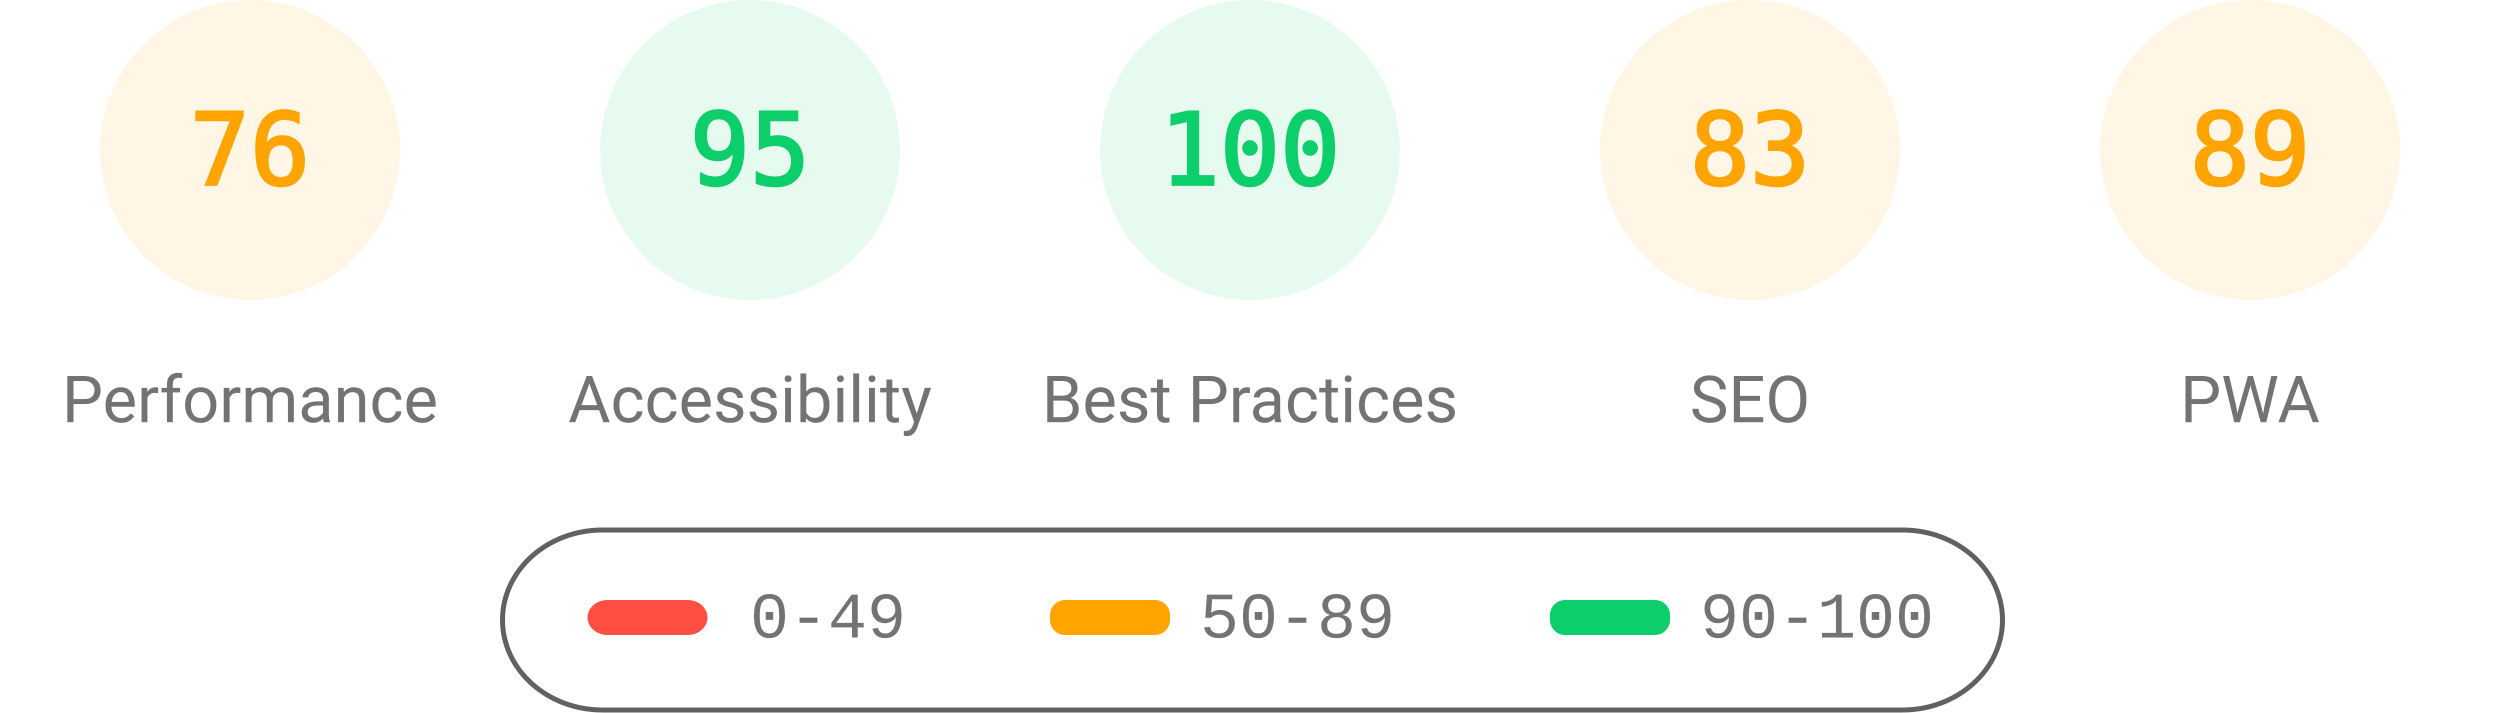
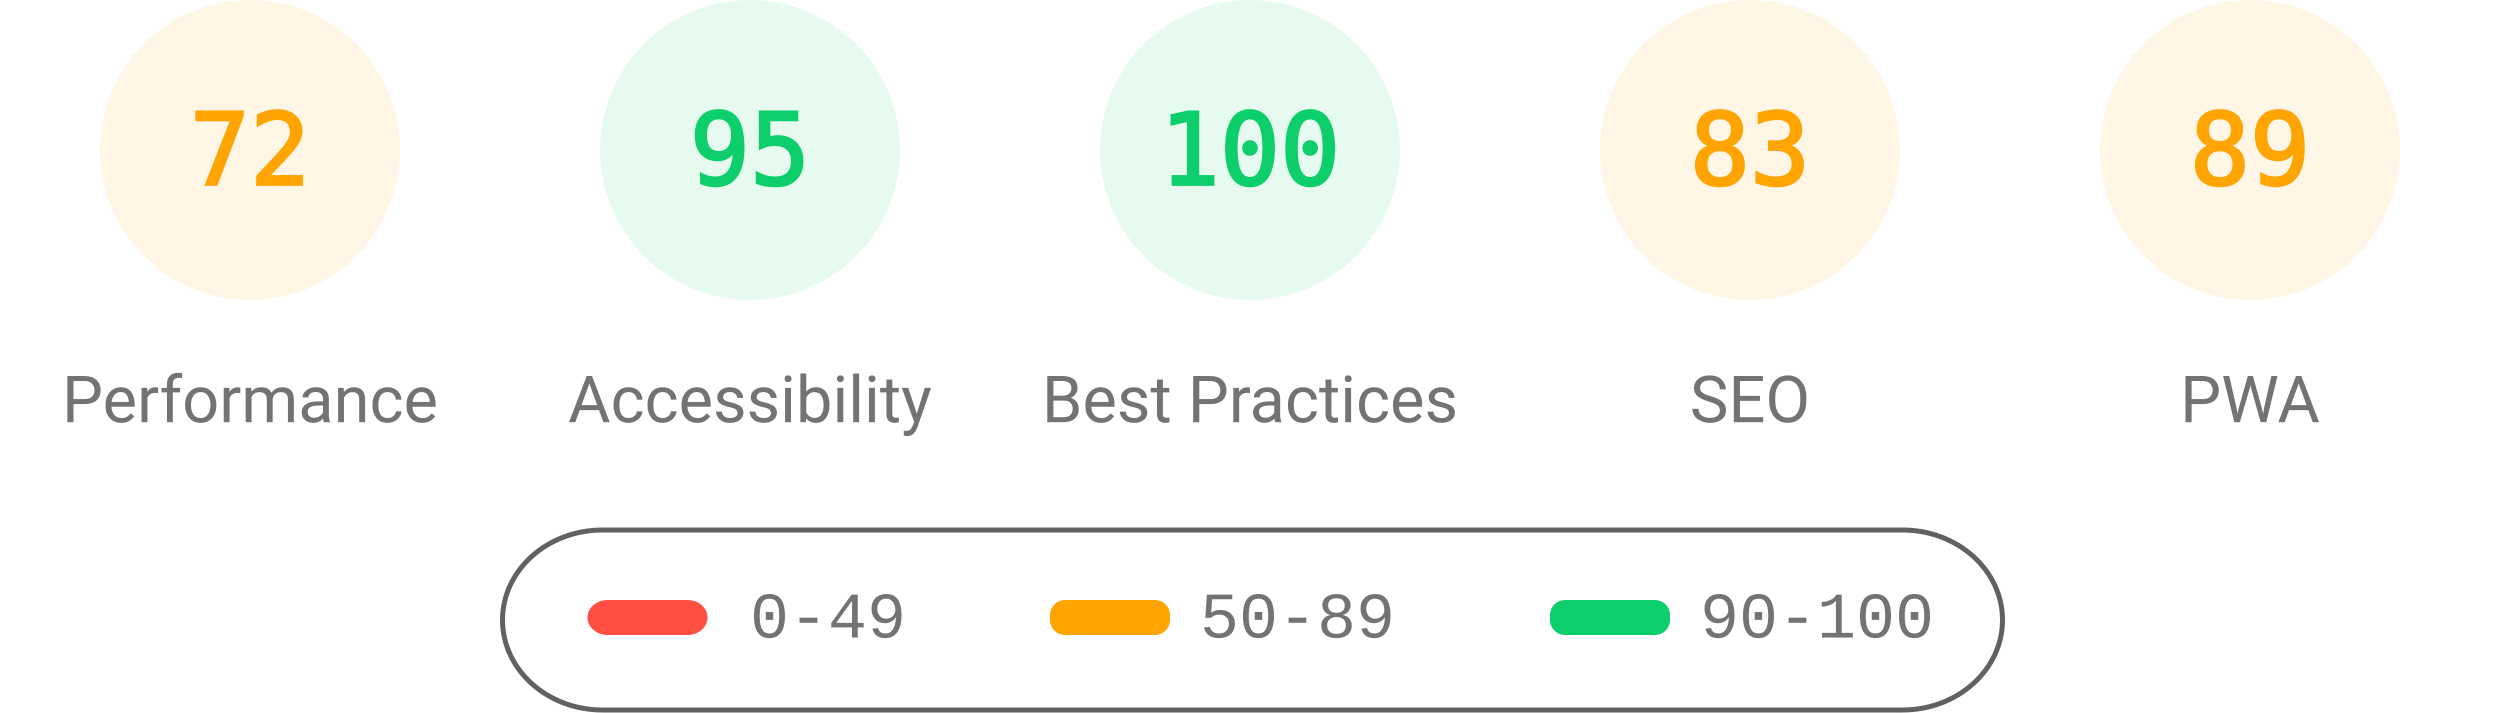
<svg xmlns="http://www.w3.org/2000/svg" fill="none" width="1000" height="285">
  <style>.gauge-base{opacity:.1}.gauge-arc{fill:none;animation-delay:250ms;stroke-linecap:round;transform:rotate(-90deg);transform-origin:100px 60px;animation:load-gauge 1s ease forwards}.guage-text{font-size:40px;font-family:monospace;text-align:center}.guage-red{color:#ff4e42;fill:#ff4e42;stroke:#ff4e42}.guage-orange{color:#ffa400;fill:#ffa400;stroke:#ffa400}.guage-green{color:#0cce6b;fill:#0cce6b;stroke:#0cce6b}.guage-undefined{color:#5c5c5c;fill:#5c5c5c;stroke:#5c5c5c}.guage-title{color:#737373;fill:#737373;stroke:none;font-size:26px;line-height:26px;font-family:Roboto,Halvetica,Arial,sans-serif}@keyframes load-gauge{from{stroke-dasharray:0 352.858}}</style>
  <svg class="guage-div guage-perf guage-orange" viewBox="0 0 200 200" width="200" height="200">
    <circle class="gauge-base" r="56" cx="100" cy="60" stroke-width="8" />
-     <circle class="gauge-arc guage-arc-1" r="56" cx="100" cy="60" stroke-width="8" style="stroke-dasharray:267.412,351.858" />
-     <text class="guage-text" x="100" y="60" alignment-baseline="central" dominant-baseline="central" text-anchor="middle">76</text>
+     <circle class="gauge-arc guage-arc-1" r="56" cx="100" cy="60" stroke-width="8" style="stroke-dasharray:253.338,351.858" />
+     <text class="guage-text" x="100" y="60" alignment-baseline="central" dominant-baseline="central" text-anchor="middle">72</text>
    <text class="guage-title" x="100" y="160" alignment-baseline="central" dominant-baseline="central" text-anchor="middle">Performance</text>
  </svg>
  <svg class="guage-div guage-acc guage-green" viewBox="0 0 200 200" width="200" height="200" x="200">
    <circle class="gauge-base" r="56" cx="100" cy="60" stroke-width="8" />
    <circle class="gauge-arc guage-arc-2" r="56" cx="100" cy="60" stroke-width="8" style="stroke-dasharray:334.265,351.858" />
    <text class="guage-text" x="100" y="60" alignment-baseline="central" dominant-baseline="central" text-anchor="middle">95</text>
    <text class="guage-title" x="100" y="160" alignment-baseline="central" dominant-baseline="central" text-anchor="middle">Accessibility</text>
  </svg>
  <svg class="guage-div guage-best guage-green" viewBox="0 0 200 200" width="200" height="200" x="400">
    <circle class="gauge-base" r="56" cx="100" cy="60" stroke-width="8" />
    <circle class="gauge-arc guage-arc-3" r="56" cx="100" cy="60" stroke-width="8" style="stroke-dasharray:351.858,351.858" />
    <text class="guage-text" x="100" y="60" alignment-baseline="central" dominant-baseline="central" text-anchor="middle">100</text>
    <text class="guage-title" x="100" y="160" alignment-baseline="central" dominant-baseline="central" text-anchor="middle">Best Practices</text>
  </svg>
  <svg class="guage-div guage-seo guage-orange" viewBox="0 0 200 200" width="200" height="200" x="600">
    <circle class="gauge-base" r="56" cx="100" cy="60" stroke-width="8" />
    <circle class="gauge-arc guage-arc-4" r="56" cx="100" cy="60" stroke-width="8" style="stroke-dasharray:292.042,351.858" />
    <text class="guage-text" x="100" y="60" alignment-baseline="central" dominant-baseline="central" text-anchor="middle">83</text>
    <text class="guage-title" x="100" y="160" alignment-baseline="central" dominant-baseline="central" text-anchor="middle">SEO</text>
  </svg>
  <svg class="guage-div guage-pwa guage-orange" viewBox="0 0 200 200" width="200" height="200" x="800">
    <circle class="gauge-base" r="56" cx="100" cy="60" stroke-width="8" />
    <circle class="gauge-arc guage-arc-4" r="56" cx="100" cy="60" stroke-width="8" style="stroke-dasharray:313.154,351.858" />
    <text class="guage-text" x="100" y="60" alignment-baseline="central" dominant-baseline="central" text-anchor="middle">89</text>
    <text class="guage-title" x="100" y="160" alignment-baseline="central" dominant-baseline="central" text-anchor="middle">PWA</text>
  </svg>
  <svg width="604" height="76" x="200" y="210">
    <path fill="none" id="canvas_background" d="M-1-1h604v80H-1z" />
    <rect fill-opacity="0" stroke="#616161" stroke-width="2" rx="40" id="svg_2" height="72" width="600" y="2" x="1" fill="#000" />
    <rect stroke="#000" rx="8" id="svg_3" height="14" width="48" y="30" x="35" stroke-opacity="null" stroke-width="0" fill="#ff4e42" />
    <rect stroke="#000" rx="6" id="svg_4" height="14" width="48" y="30" x="220" stroke-opacity="null" stroke-width="0" fill="#ffa400" />
    <rect stroke="#000" rx="6" id="svg_5" height="14" width="48" y="30" x="420" stroke-opacity="null" stroke-width="0" fill="#0cce6b" />
    <text xml:space="preserve" text-anchor="start" font-family="'Courier New', Courier, monospace" font-size="26" id="svg_6" y="45" x="100" stroke-opacity="null" stroke-width="0" stroke="#000" fill="#737373">0-49</text>
    <text xml:space="preserve" text-anchor="start" font-family="'Courier New', Courier, monospace" font-size="26" id="svg_7" y="45" x="280" stroke-opacity="null" stroke-width="0" stroke="#000" fill="#737373">50-89</text>
    <text xml:space="preserve" text-anchor="start" font-family="'Courier New', Courier, monospace" font-size="26" id="svg_8" y="45" x="480" stroke-opacity="null" stroke-width="0" stroke="#000" fill="#737373">90-100</text>
  </svg>
</svg>
